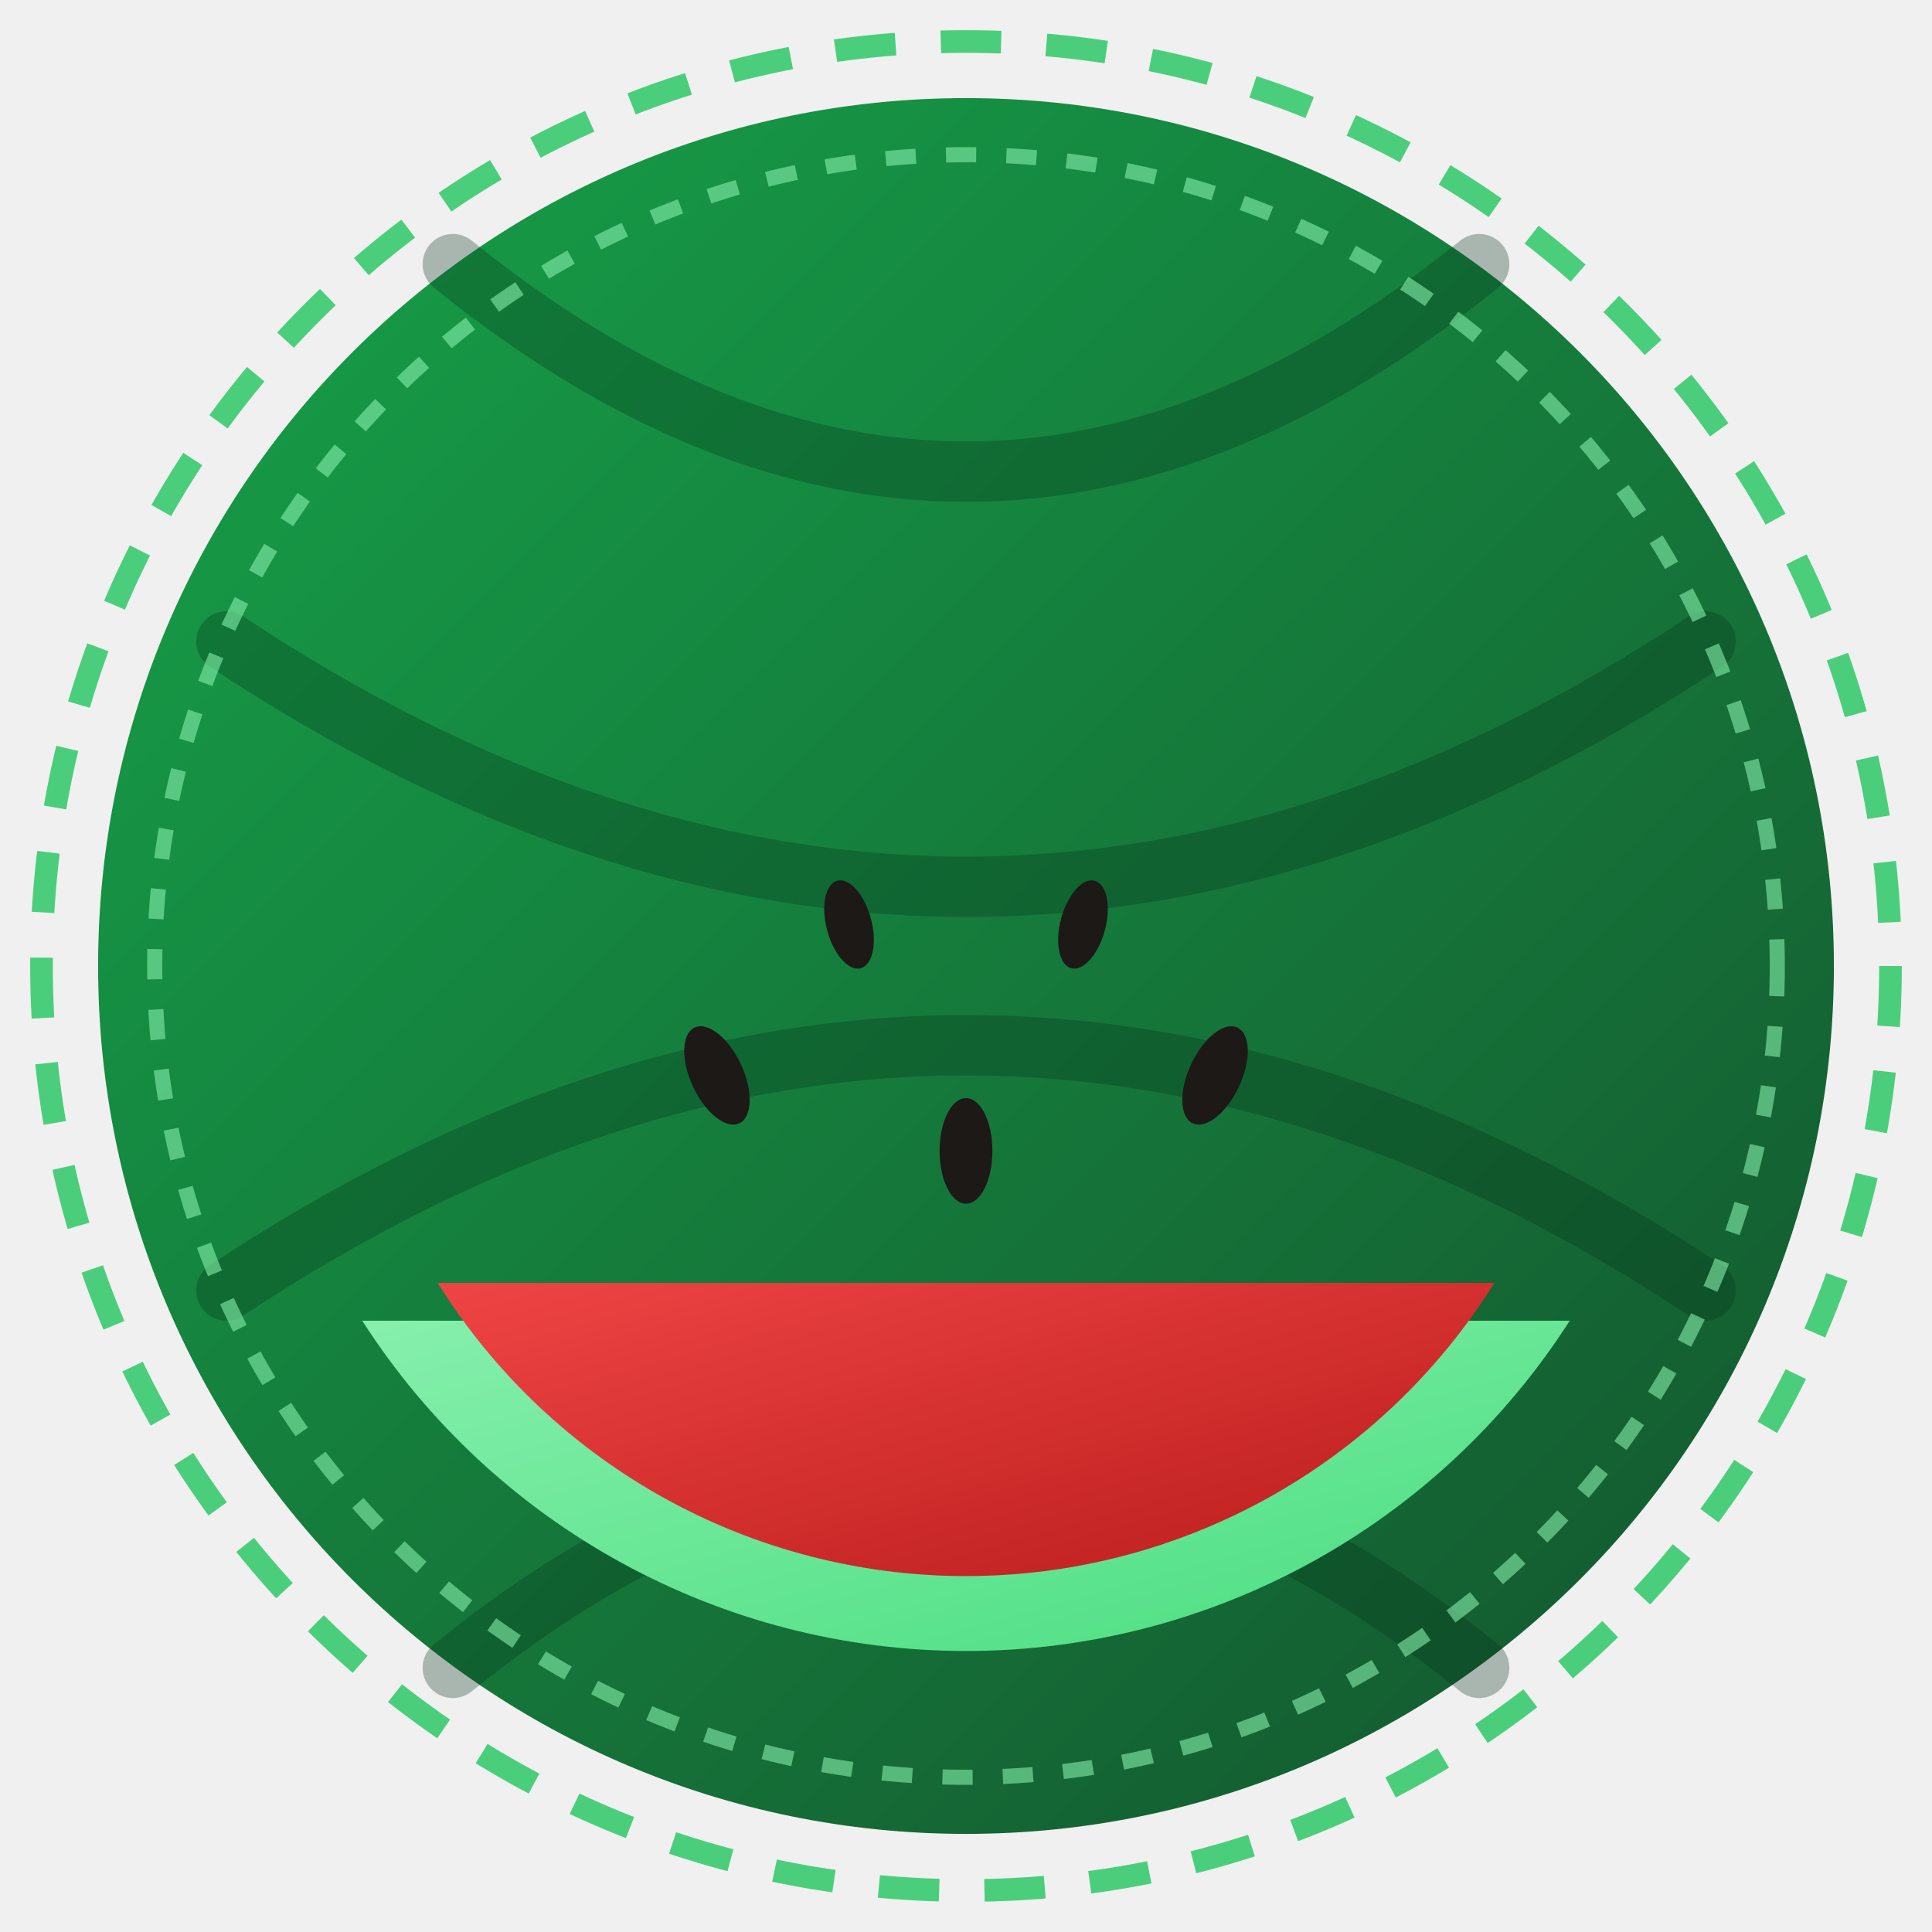
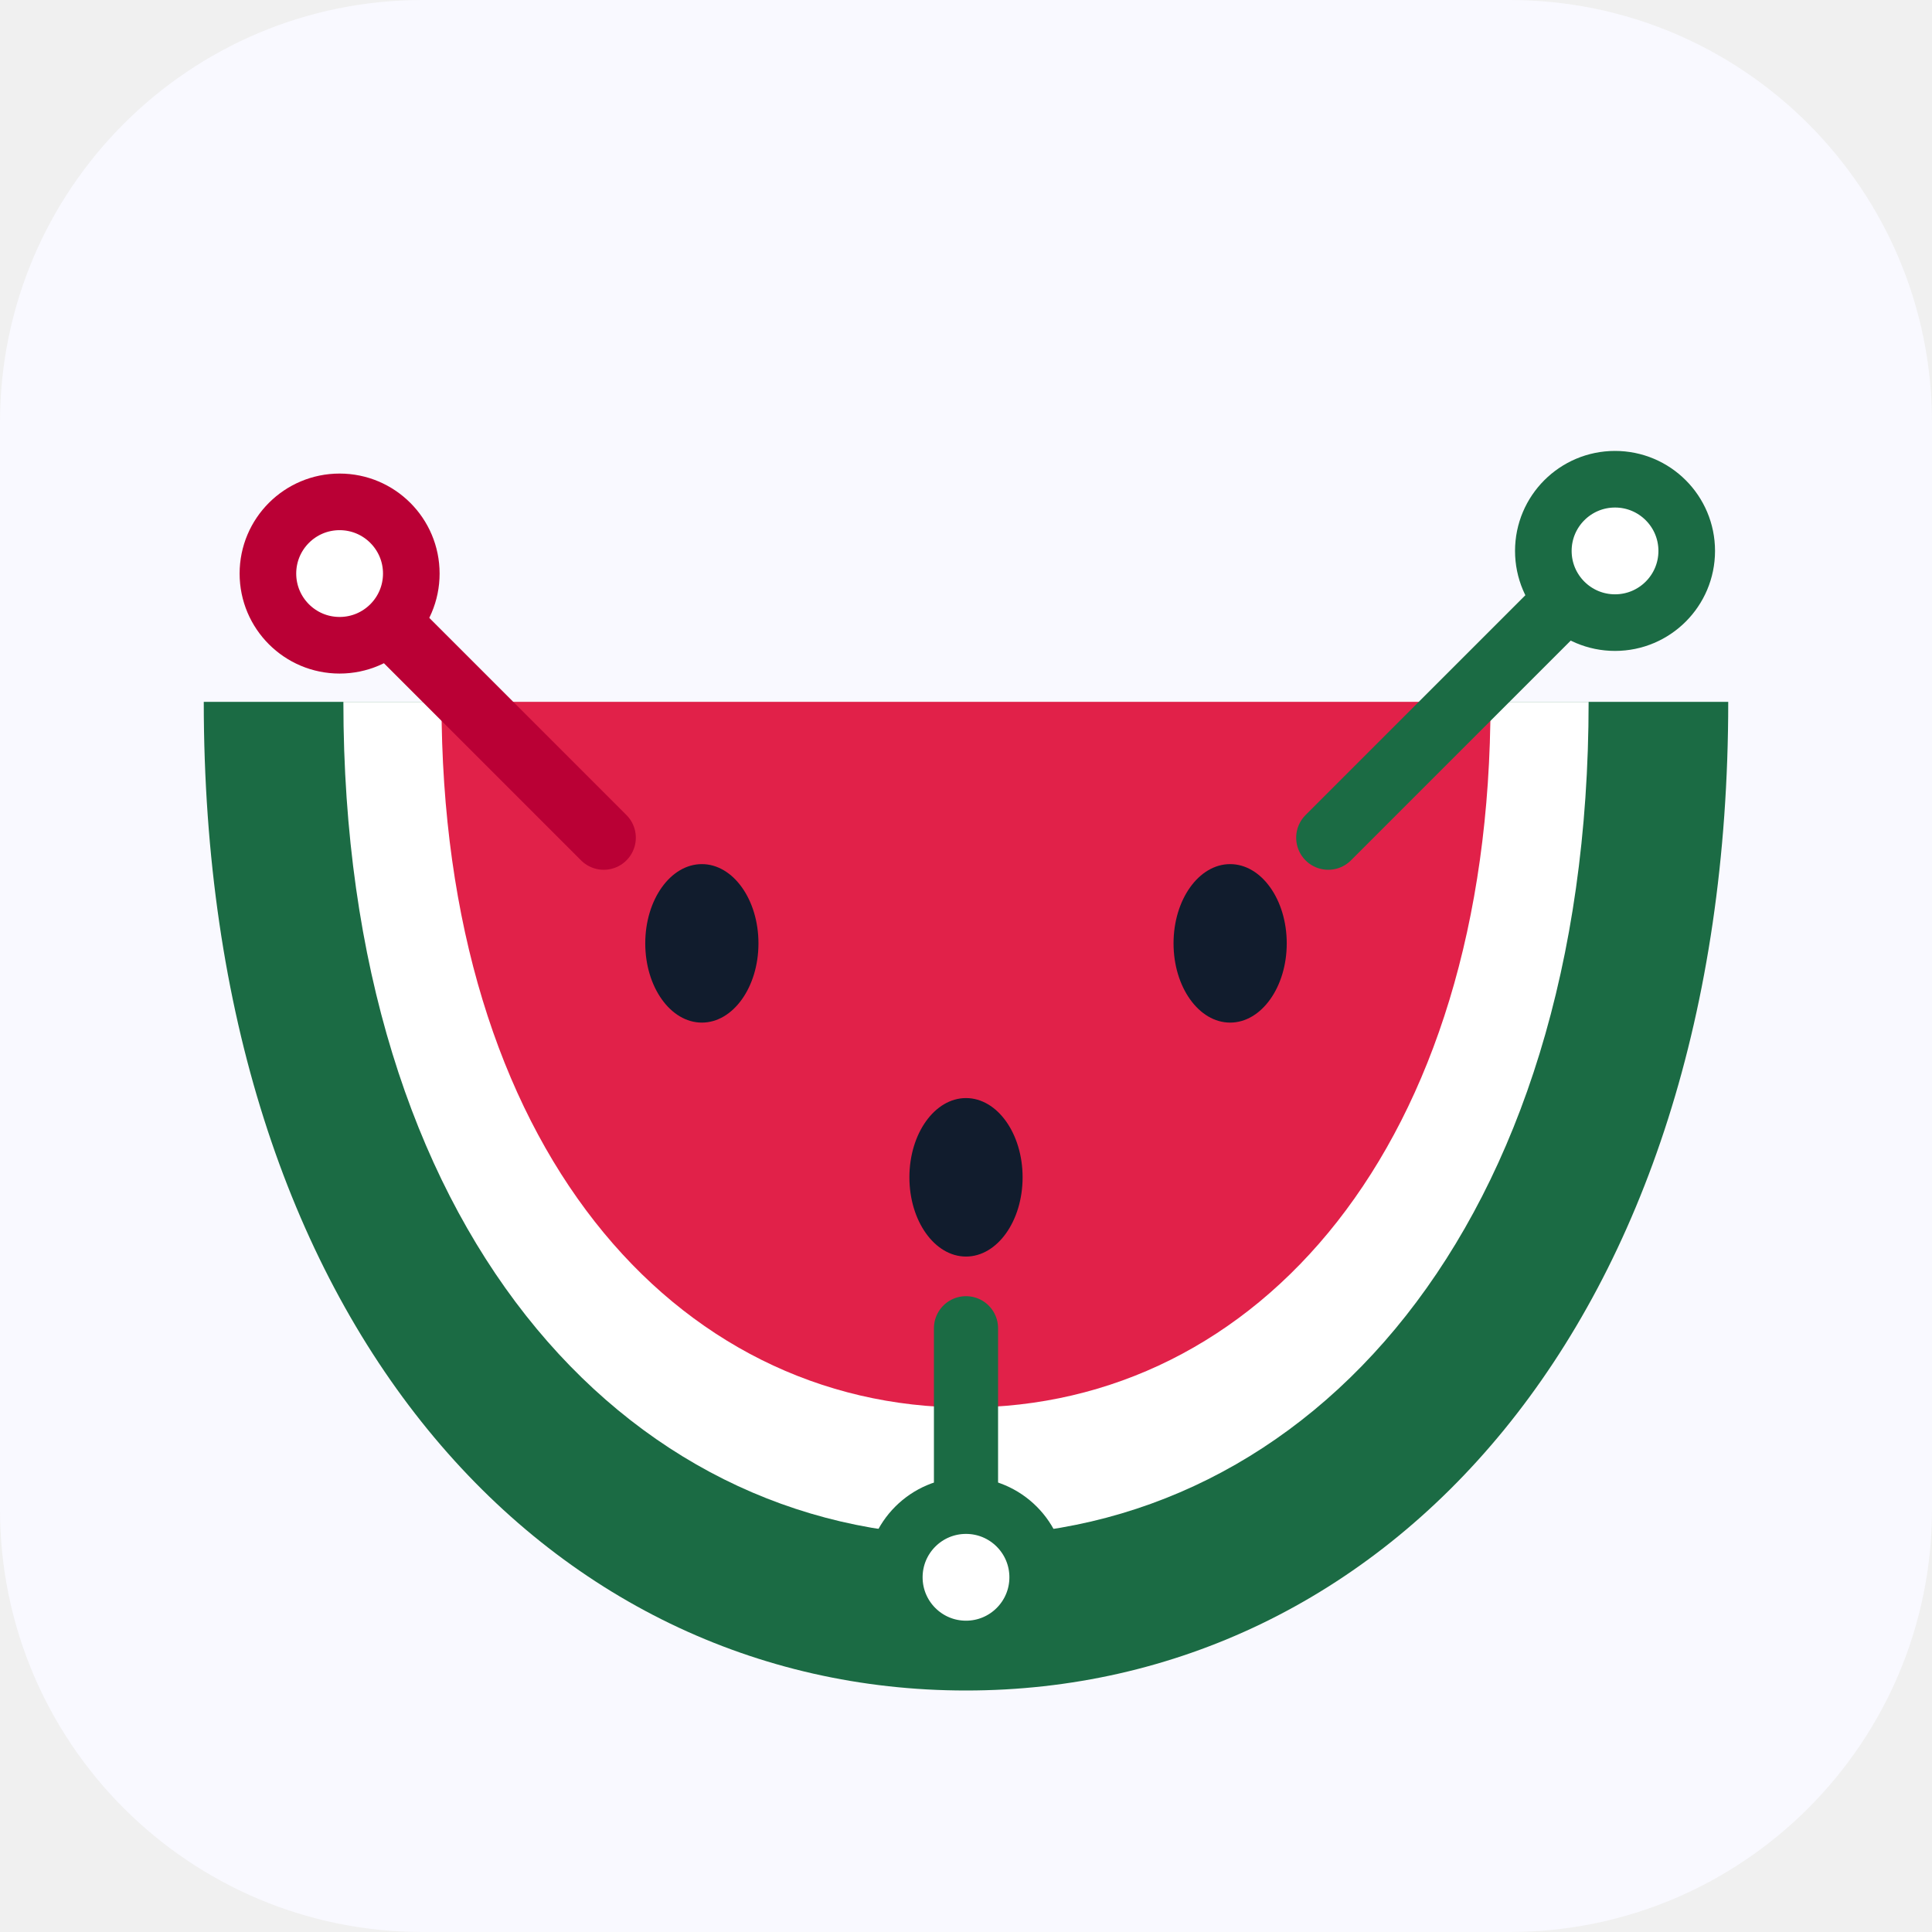
- <svg xmlns="http://www.w3.org/2000/svg" viewBox="0 0 512 512" width="512" height="512">
-   <defs>
-     <linearGradient id="rindGrad" x1="0%" y1="0%" x2="100%" y2="100%">
-       <stop offset="0%" stop-color="#16a34a" />
-       <stop offset="100%" stop-color="#14532d" />
-     </linearGradient>
-     <linearGradient id="fleshGrad" x1="0%" y1="0%" x2="100%" y2="100%">
-       <stop offset="0%" stop-color="#ef4444" />
-       <stop offset="100%" stop-color="#b91c1c" />
-     </linearGradient>
-     <linearGradient id="innerRind" x1="0%" y1="0%" x2="100%" y2="100%">
-       <stop offset="0%" stop-color="#86efac" />
-       <stop offset="100%" stop-color="#4ade80" />
-     </linearGradient>
-   </defs>
-   <circle cx="256" cy="256" r="230" fill="url(#rindGrad)" />
-   <path d="M120 70 Q 256 180 392 70" stroke="#052e16" stroke-width="16" fill="none" opacity="0.3" stroke-linecap="round" />
-   <path d="M60 170 Q 256 300 452 170" stroke="#052e16" stroke-width="16" fill="none" opacity="0.3" stroke-linecap="round" />
-   <path d="M60 342 Q 256 212 452 342" stroke="#052e16" stroke-width="16" fill="none" opacity="0.3" stroke-linecap="round" />
-   <path d="M120 442 Q 256 332 392 442" stroke="#052e16" stroke-width="16" fill="none" opacity="0.3" stroke-linecap="round" />
-   <g transform="translate(0, 0)">
-     <path d="M 96 350 A 190 190 0 0 0 416 350 Z" fill="url(#innerRind)" />
-     <path d="M 116 340 A 165 165 0 0 0 396 340 Z" fill="url(#fleshGrad)" />
-     <ellipse cx="190" cy="285" rx="7" ry="14" transform="rotate(-25 190 285)" fill="#1c1917" />
-     <ellipse cx="256" cy="305" rx="7" ry="14" fill="#1c1917" />
-     <ellipse cx="322" cy="285" rx="7" ry="14" transform="rotate(25 322 285)" fill="#1c1917" />
-     <ellipse cx="225" cy="245" rx="6" ry="12" transform="rotate(-15 225 245)" fill="#1c1917" />
-     <ellipse cx="287" cy="245" rx="6" ry="12" transform="rotate(15 287 245)" fill="#1c1917" />
+ <svg xmlns="http://www.w3.org/2000/svg" viewBox="0 0 512 512" width="512" height="512" role="img" aria-label="Watermelon AI">
+   <rect width="512" height="512" rx="112" fill="#f9f9ff" />
+   <path d="M54 186h404c0 165-91 262-202 262S54 351 54 186Z" fill="#1b6b44" />
+   <path d="M91 186h330c0 139-74 221-165 221S91 325 91 186Z" fill="#ffffff" />
+   <path d="M117 186h278c0 118-62 187-139 187S117 304 117 186Z" fill="#e12149" />
+   <g fill="#111c2d">
+     <ellipse cx="186" cy="250" rx="15" ry="21" />
+     <ellipse cx="326" cy="250" rx="15" ry="21" />
+     <ellipse cx="256" cy="312" rx="15" ry="21" />
  </g>
-   <circle cx="256" cy="256" r="245" fill="none" stroke="#22c55e" stroke-width="6" stroke-dasharray="16 12" opacity="0.8" />
-   <circle cx="256" cy="256" r="215" fill="none" stroke="#86efac" stroke-width="4" stroke-dasharray="8 8" opacity="0.6" />
+   <g fill="none" stroke="#1b6b44" stroke-width="17" stroke-linecap="round">
+     <path d="M352 222 418 156" />
+     <path d="M256 352v56" />
+   </g>
+   <circle cx="428" cy="146" r="19" fill="#ffffff" stroke="#1b6b44" stroke-width="15" />
+   <circle cx="256" cy="418" r="19" fill="#ffffff" stroke="#1b6b44" stroke-width="15" />
+   <path d="M160 222 100 162" fill="none" stroke="#ba0035" stroke-width="17" stroke-linecap="round" />
+   <circle cx="90" cy="152" r="19" fill="#ffffff" stroke="#ba0035" stroke-width="15" />
</svg>
